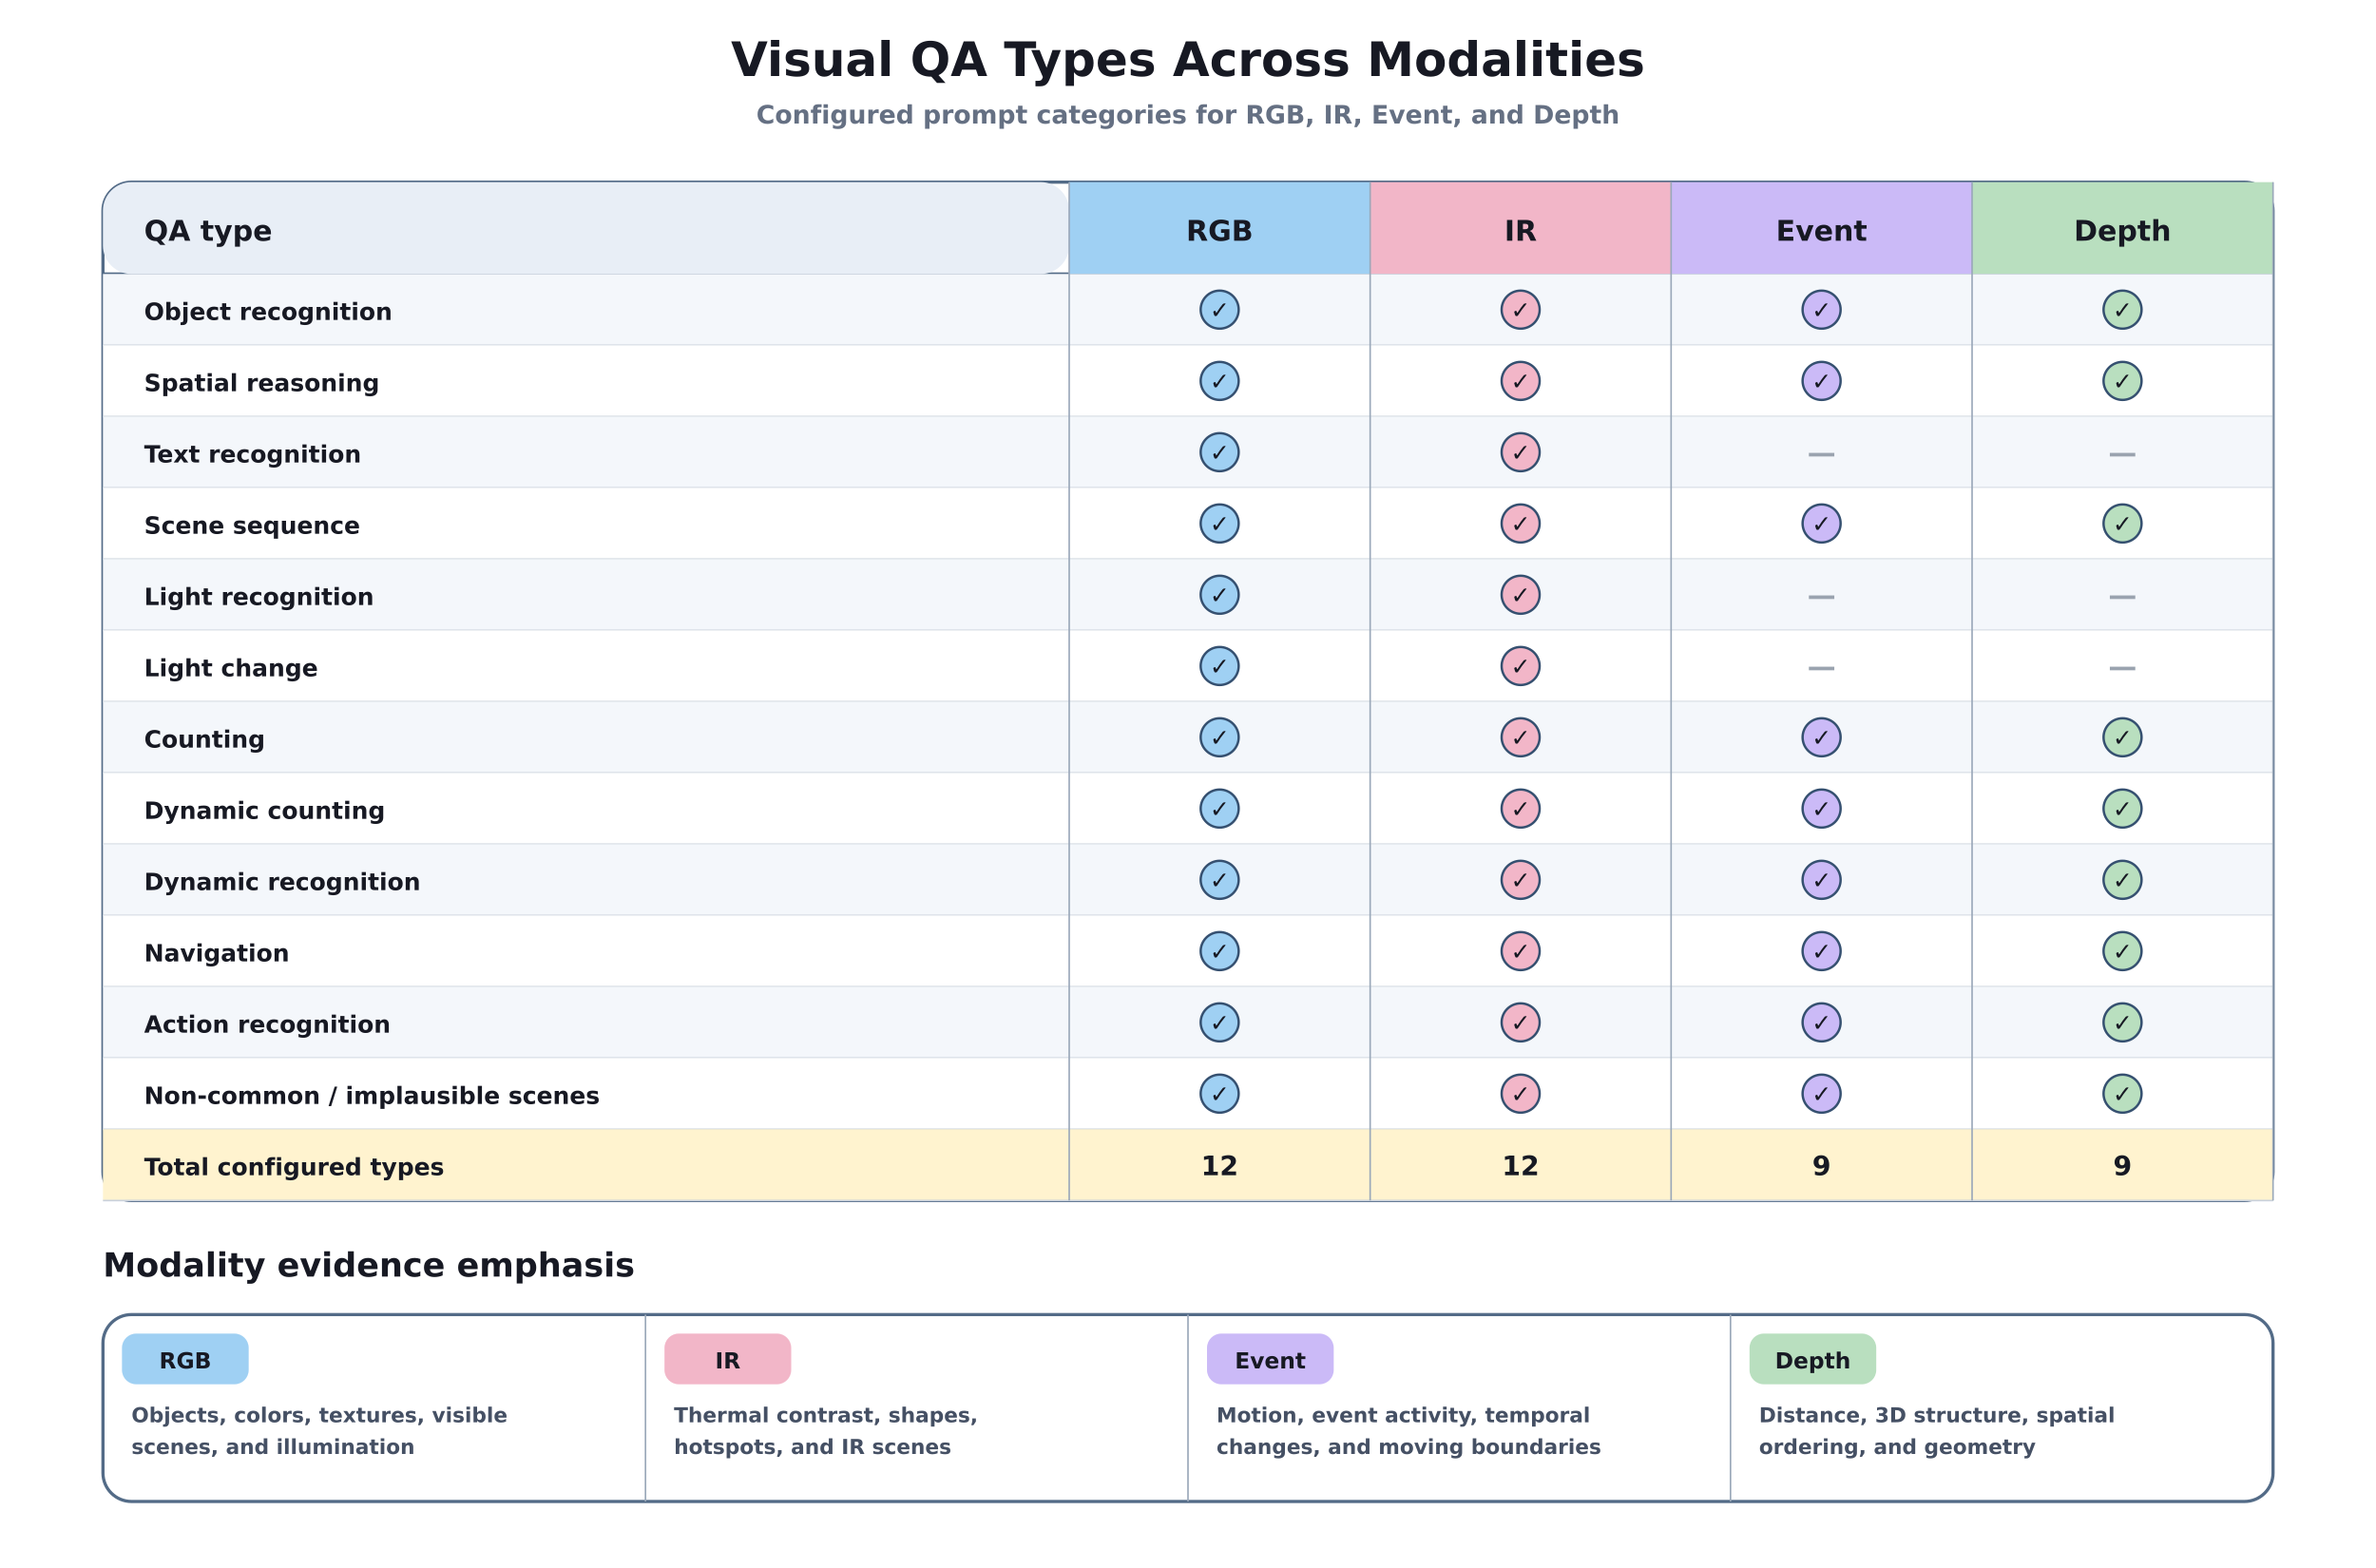
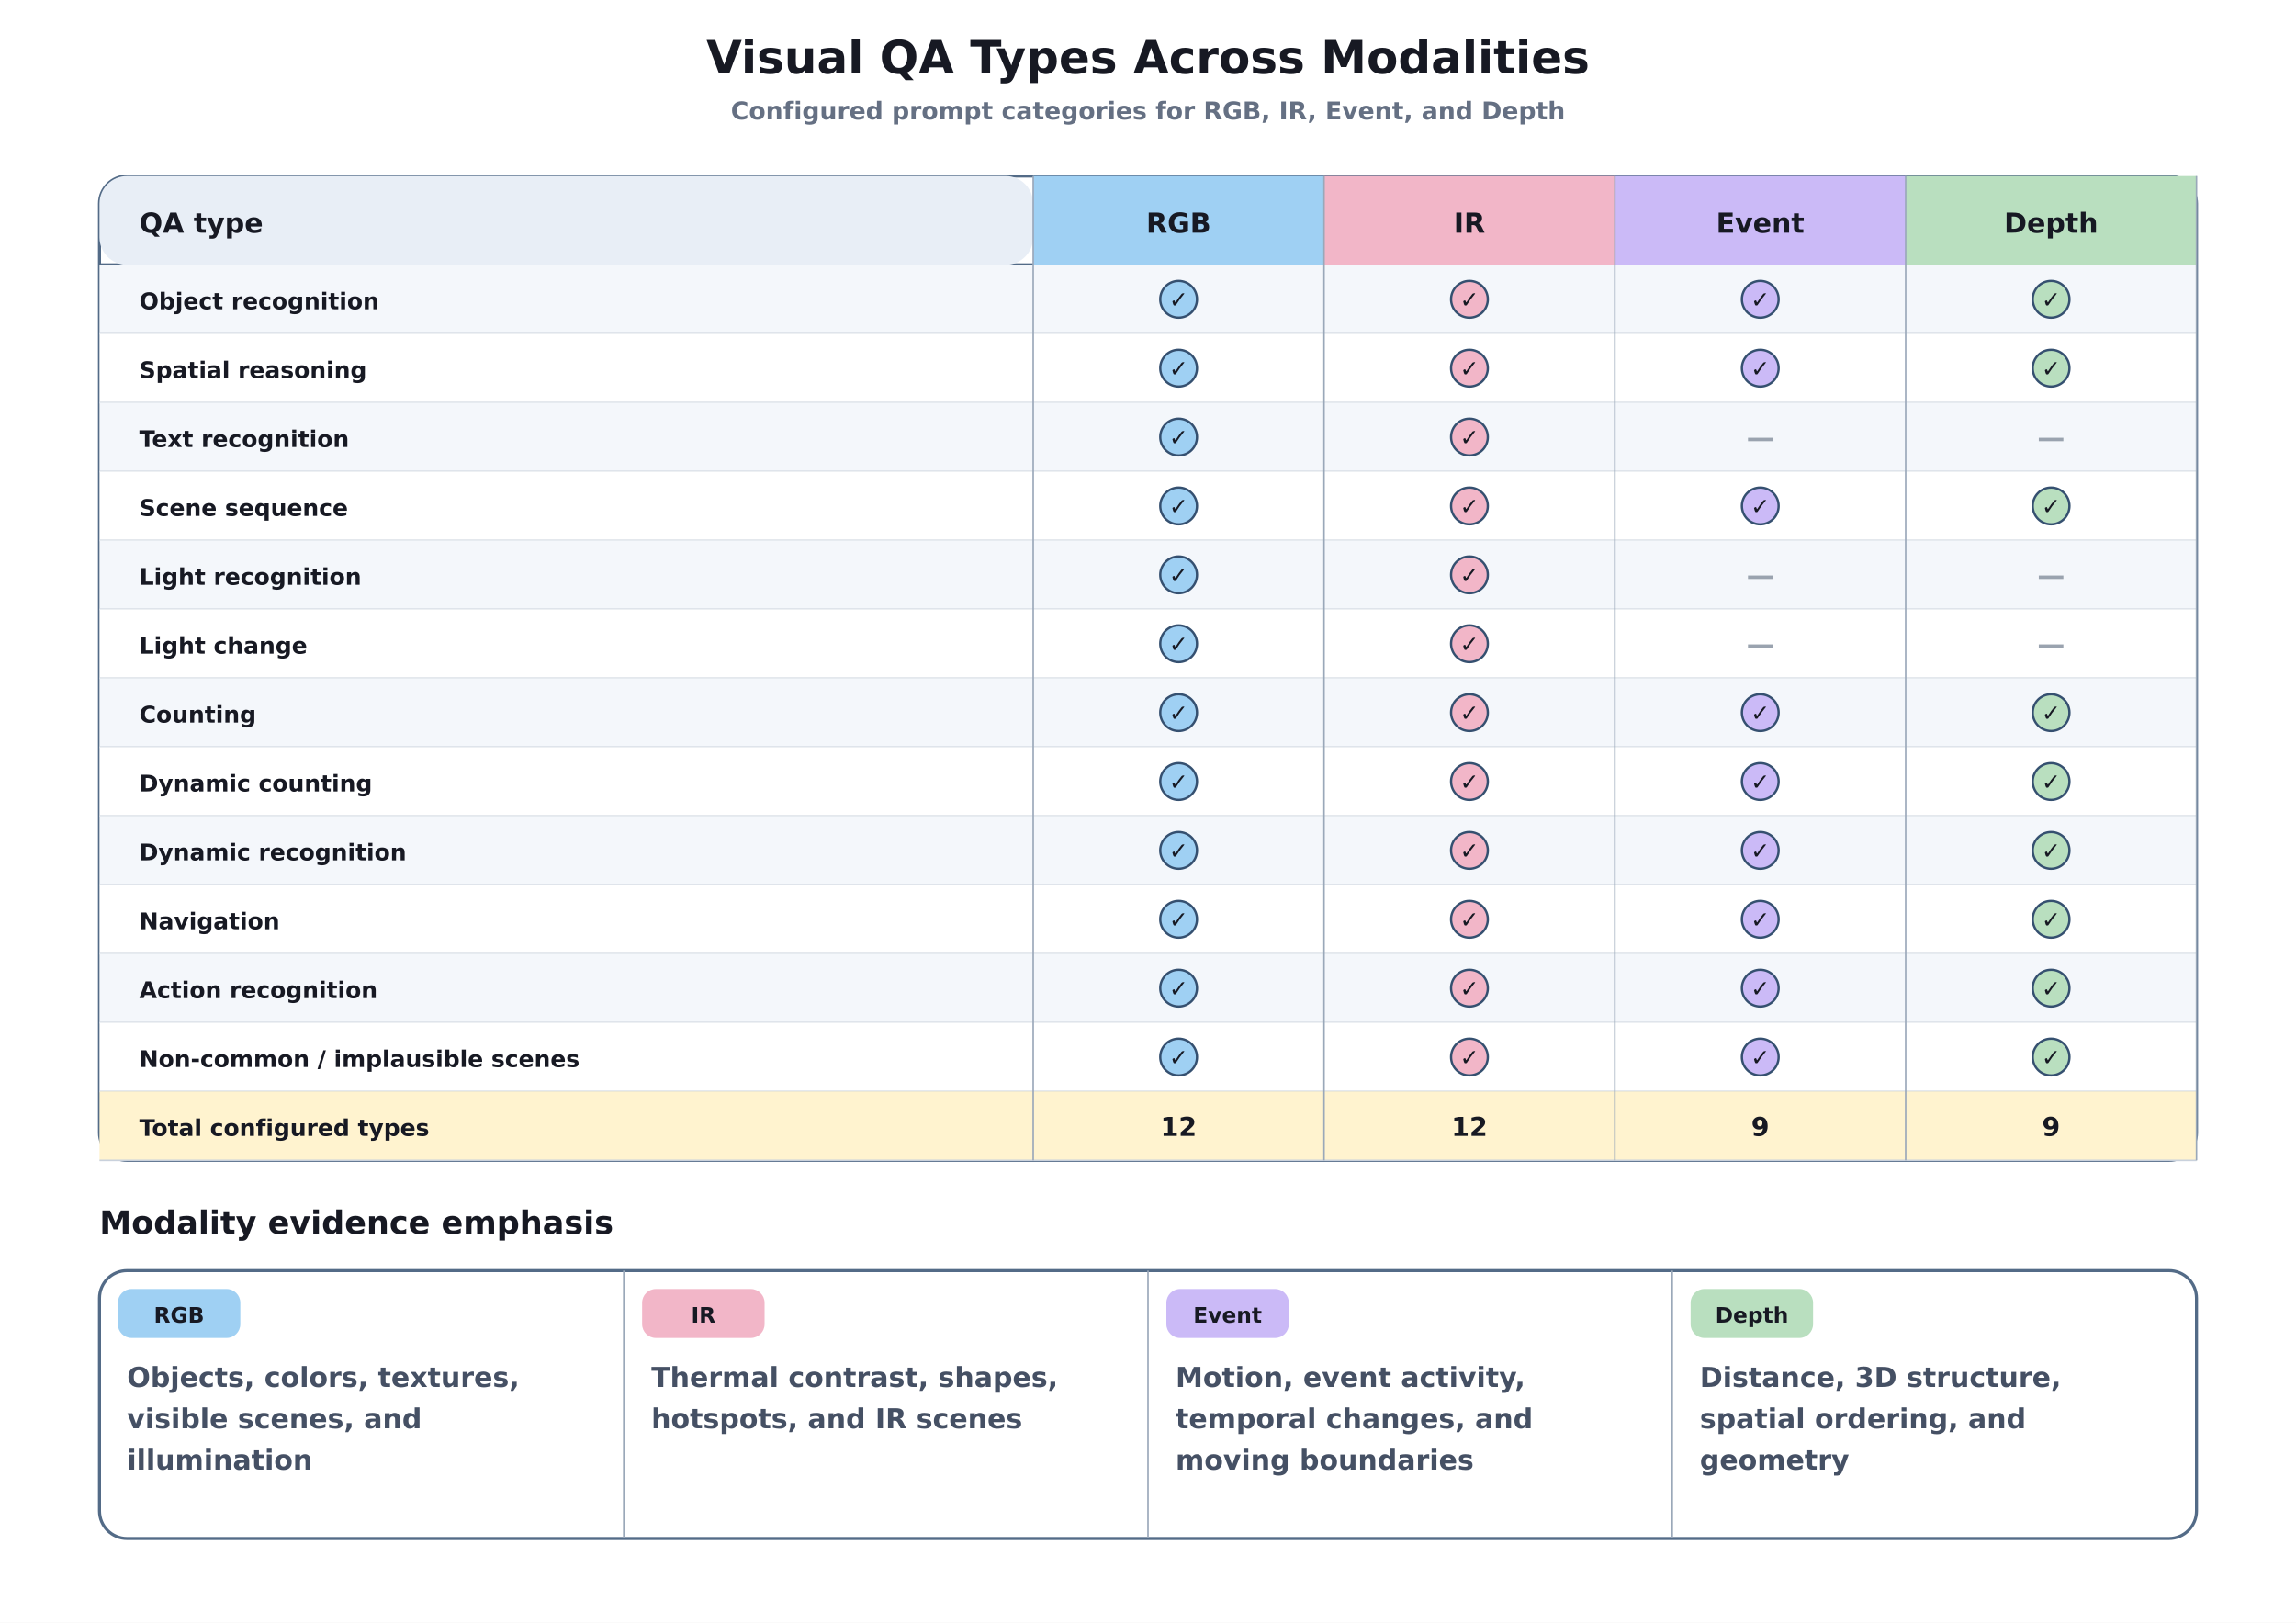
- <svg xmlns="http://www.w3.org/2000/svg" width="1500" height="990" viewBox="0 0 1500 990">
-   <rect width="1500" height="990" fill="#ffffff" />
+ <svg xmlns="http://www.w3.org/2000/svg" width="1500" height="1060" viewBox="0 0 1500 1060">
+   <rect width="1500" height="1060" fill="#ffffff" />
  <text x="750" y="48" text-anchor="middle" font-family="DejaVu Sans, Arial, sans-serif" font-size="30" font-weight="700" fill="#171923">Visual QA Types Across Modalities</text>
  <text x="750" y="78" text-anchor="middle" font-family="DejaVu Sans, Arial, sans-serif" font-size="16" font-weight="600" fill="#657083">Configured prompt categories for RGB, IR, Event, and Depth</text>
  <rect x="65" y="115" width="1370" height="643" rx="18" fill="#ffffff" stroke="#536b87" stroke-width="2" />
  <path d="M 65 173 H 1435" stroke="#536b87" stroke-width="2" />
  <rect x="65" y="115" width="610" height="58" rx="18" fill="#e8eef6" />
  <text x="91" y="152" text-anchor="start" font-family="DejaVu Sans, Arial, sans-serif" font-size="18" font-weight="700" fill="#171923">QA type</text>
  <rect x="675" y="115" width="190" height="58" fill="#9fd0f3" />
  <text x="770.0" y="152" text-anchor="middle" font-family="DejaVu Sans, Arial, sans-serif" font-size="18" font-weight="700" fill="#171923">RGB</text>
  <rect x="865" y="115" width="190" height="58" fill="#f2b6c8" />
  <text x="960.0" y="152" text-anchor="middle" font-family="DejaVu Sans, Arial, sans-serif" font-size="18" font-weight="700" fill="#171923">IR</text>
  <rect x="1055" y="115" width="190" height="58" fill="#cbbaf7" />
  <text x="1150.0" y="152" text-anchor="middle" font-family="DejaVu Sans, Arial, sans-serif" font-size="18" font-weight="700" fill="#171923">Event</text>
  <rect x="1245" y="115" width="190" height="58" fill="#b9dfbf" />
  <text x="1340.0" y="152" text-anchor="middle" font-family="DejaVu Sans, Arial, sans-serif" font-size="18" font-weight="700" fill="#171923">Depth</text>
  <rect x="65" y="173" width="1370" height="45" fill="#f4f7fb" />
  <text x="91" y="202" text-anchor="start" font-family="DejaVu Sans, Arial, sans-serif" font-size="15" font-weight="600" fill="#171923">Object recognition</text>
  <circle cx="770.0" cy="195.5" r="12" fill="#9fd0f3" stroke="#355070" stroke-width="1.5" />
  <text x="770.0" y="201" text-anchor="middle" font-family="DejaVu Sans, Arial, sans-serif" font-size="15" font-weight="700" fill="#171923">✓</text>
  <circle cx="960.0" cy="195.5" r="12" fill="#f2b6c8" stroke="#355070" stroke-width="1.5" />
  <text x="960.0" y="201" text-anchor="middle" font-family="DejaVu Sans, Arial, sans-serif" font-size="15" font-weight="700" fill="#171923">✓</text>
  <circle cx="1150.0" cy="195.5" r="12" fill="#cbbaf7" stroke="#355070" stroke-width="1.5" />
  <text x="1150.0" y="201" text-anchor="middle" font-family="DejaVu Sans, Arial, sans-serif" font-size="15" font-weight="700" fill="#171923">✓</text>
  <circle cx="1340.0" cy="195.5" r="12" fill="#b9dfbf" stroke="#355070" stroke-width="1.5" />
  <text x="1340.0" y="201" text-anchor="middle" font-family="DejaVu Sans, Arial, sans-serif" font-size="15" font-weight="700" fill="#171923">✓</text>
  <path d="M 65 218 H 1435" stroke="#c9d1dc" stroke-width="1" />
  <rect x="65" y="218" width="1370" height="45" fill="#ffffff" />
  <text x="91" y="247" text-anchor="start" font-family="DejaVu Sans, Arial, sans-serif" font-size="15" font-weight="600" fill="#171923">Spatial reasoning</text>
  <circle cx="770.0" cy="240.5" r="12" fill="#9fd0f3" stroke="#355070" stroke-width="1.5" />
  <text x="770.0" y="246" text-anchor="middle" font-family="DejaVu Sans, Arial, sans-serif" font-size="15" font-weight="700" fill="#171923">✓</text>
  <circle cx="960.0" cy="240.5" r="12" fill="#f2b6c8" stroke="#355070" stroke-width="1.5" />
  <text x="960.0" y="246" text-anchor="middle" font-family="DejaVu Sans, Arial, sans-serif" font-size="15" font-weight="700" fill="#171923">✓</text>
  <circle cx="1150.0" cy="240.5" r="12" fill="#cbbaf7" stroke="#355070" stroke-width="1.5" />
  <text x="1150.0" y="246" text-anchor="middle" font-family="DejaVu Sans, Arial, sans-serif" font-size="15" font-weight="700" fill="#171923">✓</text>
  <circle cx="1340.0" cy="240.5" r="12" fill="#b9dfbf" stroke="#355070" stroke-width="1.5" />
  <text x="1340.0" y="246" text-anchor="middle" font-family="DejaVu Sans, Arial, sans-serif" font-size="15" font-weight="700" fill="#171923">✓</text>
  <path d="M 65 263 H 1435" stroke="#c9d1dc" stroke-width="1" />
  <rect x="65" y="263" width="1370" height="45" fill="#f4f7fb" />
  <text x="91" y="292" text-anchor="start" font-family="DejaVu Sans, Arial, sans-serif" font-size="15" font-weight="600" fill="#171923">Text recognition</text>
  <circle cx="770.0" cy="285.5" r="12" fill="#9fd0f3" stroke="#355070" stroke-width="1.5" />
  <text x="770.0" y="291" text-anchor="middle" font-family="DejaVu Sans, Arial, sans-serif" font-size="15" font-weight="700" fill="#171923">✓</text>
  <circle cx="960.0" cy="285.5" r="12" fill="#f2b6c8" stroke="#355070" stroke-width="1.5" />
  <text x="960.0" y="291" text-anchor="middle" font-family="DejaVu Sans, Arial, sans-serif" font-size="15" font-weight="700" fill="#171923">✓</text>
  <text x="1150.0" y="292" text-anchor="middle" font-family="DejaVu Sans, Arial, sans-serif" font-size="18" font-weight="600" fill="#9aa3af">—</text>
  <text x="1340.0" y="292" text-anchor="middle" font-family="DejaVu Sans, Arial, sans-serif" font-size="18" font-weight="600" fill="#9aa3af">—</text>
  <path d="M 65 308 H 1435" stroke="#c9d1dc" stroke-width="1" />
  <rect x="65" y="308" width="1370" height="45" fill="#ffffff" />
  <text x="91" y="337" text-anchor="start" font-family="DejaVu Sans, Arial, sans-serif" font-size="15" font-weight="600" fill="#171923">Scene sequence</text>
  <circle cx="770.0" cy="330.5" r="12" fill="#9fd0f3" stroke="#355070" stroke-width="1.5" />
  <text x="770.0" y="336" text-anchor="middle" font-family="DejaVu Sans, Arial, sans-serif" font-size="15" font-weight="700" fill="#171923">✓</text>
  <circle cx="960.0" cy="330.5" r="12" fill="#f2b6c8" stroke="#355070" stroke-width="1.5" />
  <text x="960.0" y="336" text-anchor="middle" font-family="DejaVu Sans, Arial, sans-serif" font-size="15" font-weight="700" fill="#171923">✓</text>
  <circle cx="1150.0" cy="330.5" r="12" fill="#cbbaf7" stroke="#355070" stroke-width="1.5" />
  <text x="1150.0" y="336" text-anchor="middle" font-family="DejaVu Sans, Arial, sans-serif" font-size="15" font-weight="700" fill="#171923">✓</text>
  <circle cx="1340.0" cy="330.5" r="12" fill="#b9dfbf" stroke="#355070" stroke-width="1.5" />
  <text x="1340.0" y="336" text-anchor="middle" font-family="DejaVu Sans, Arial, sans-serif" font-size="15" font-weight="700" fill="#171923">✓</text>
  <path d="M 65 353 H 1435" stroke="#c9d1dc" stroke-width="1" />
  <rect x="65" y="353" width="1370" height="45" fill="#f4f7fb" />
  <text x="91" y="382" text-anchor="start" font-family="DejaVu Sans, Arial, sans-serif" font-size="15" font-weight="600" fill="#171923">Light recognition</text>
  <circle cx="770.0" cy="375.5" r="12" fill="#9fd0f3" stroke="#355070" stroke-width="1.5" />
  <text x="770.0" y="381" text-anchor="middle" font-family="DejaVu Sans, Arial, sans-serif" font-size="15" font-weight="700" fill="#171923">✓</text>
  <circle cx="960.0" cy="375.5" r="12" fill="#f2b6c8" stroke="#355070" stroke-width="1.5" />
  <text x="960.0" y="381" text-anchor="middle" font-family="DejaVu Sans, Arial, sans-serif" font-size="15" font-weight="700" fill="#171923">✓</text>
  <text x="1150.0" y="382" text-anchor="middle" font-family="DejaVu Sans, Arial, sans-serif" font-size="18" font-weight="600" fill="#9aa3af">—</text>
  <text x="1340.0" y="382" text-anchor="middle" font-family="DejaVu Sans, Arial, sans-serif" font-size="18" font-weight="600" fill="#9aa3af">—</text>
  <path d="M 65 398 H 1435" stroke="#c9d1dc" stroke-width="1" />
  <rect x="65" y="398" width="1370" height="45" fill="#ffffff" />
  <text x="91" y="427" text-anchor="start" font-family="DejaVu Sans, Arial, sans-serif" font-size="15" font-weight="600" fill="#171923">Light change</text>
  <circle cx="770.0" cy="420.5" r="12" fill="#9fd0f3" stroke="#355070" stroke-width="1.5" />
  <text x="770.0" y="426" text-anchor="middle" font-family="DejaVu Sans, Arial, sans-serif" font-size="15" font-weight="700" fill="#171923">✓</text>
  <circle cx="960.0" cy="420.5" r="12" fill="#f2b6c8" stroke="#355070" stroke-width="1.5" />
  <text x="960.0" y="426" text-anchor="middle" font-family="DejaVu Sans, Arial, sans-serif" font-size="15" font-weight="700" fill="#171923">✓</text>
  <text x="1150.0" y="427" text-anchor="middle" font-family="DejaVu Sans, Arial, sans-serif" font-size="18" font-weight="600" fill="#9aa3af">—</text>
  <text x="1340.0" y="427" text-anchor="middle" font-family="DejaVu Sans, Arial, sans-serif" font-size="18" font-weight="600" fill="#9aa3af">—</text>
  <path d="M 65 443 H 1435" stroke="#c9d1dc" stroke-width="1" />
  <rect x="65" y="443" width="1370" height="45" fill="#f4f7fb" />
  <text x="91" y="472" text-anchor="start" font-family="DejaVu Sans, Arial, sans-serif" font-size="15" font-weight="600" fill="#171923">Counting</text>
  <circle cx="770.0" cy="465.5" r="12" fill="#9fd0f3" stroke="#355070" stroke-width="1.5" />
  <text x="770.0" y="471" text-anchor="middle" font-family="DejaVu Sans, Arial, sans-serif" font-size="15" font-weight="700" fill="#171923">✓</text>
  <circle cx="960.0" cy="465.5" r="12" fill="#f2b6c8" stroke="#355070" stroke-width="1.5" />
  <text x="960.0" y="471" text-anchor="middle" font-family="DejaVu Sans, Arial, sans-serif" font-size="15" font-weight="700" fill="#171923">✓</text>
  <circle cx="1150.0" cy="465.5" r="12" fill="#cbbaf7" stroke="#355070" stroke-width="1.5" />
  <text x="1150.0" y="471" text-anchor="middle" font-family="DejaVu Sans, Arial, sans-serif" font-size="15" font-weight="700" fill="#171923">✓</text>
  <circle cx="1340.0" cy="465.5" r="12" fill="#b9dfbf" stroke="#355070" stroke-width="1.5" />
  <text x="1340.0" y="471" text-anchor="middle" font-family="DejaVu Sans, Arial, sans-serif" font-size="15" font-weight="700" fill="#171923">✓</text>
  <path d="M 65 488 H 1435" stroke="#c9d1dc" stroke-width="1" />
  <rect x="65" y="488" width="1370" height="45" fill="#ffffff" />
  <text x="91" y="517" text-anchor="start" font-family="DejaVu Sans, Arial, sans-serif" font-size="15" font-weight="600" fill="#171923">Dynamic counting</text>
  <circle cx="770.0" cy="510.5" r="12" fill="#9fd0f3" stroke="#355070" stroke-width="1.5" />
  <text x="770.0" y="516" text-anchor="middle" font-family="DejaVu Sans, Arial, sans-serif" font-size="15" font-weight="700" fill="#171923">✓</text>
  <circle cx="960.0" cy="510.5" r="12" fill="#f2b6c8" stroke="#355070" stroke-width="1.5" />
  <text x="960.0" y="516" text-anchor="middle" font-family="DejaVu Sans, Arial, sans-serif" font-size="15" font-weight="700" fill="#171923">✓</text>
  <circle cx="1150.0" cy="510.5" r="12" fill="#cbbaf7" stroke="#355070" stroke-width="1.5" />
  <text x="1150.0" y="516" text-anchor="middle" font-family="DejaVu Sans, Arial, sans-serif" font-size="15" font-weight="700" fill="#171923">✓</text>
  <circle cx="1340.0" cy="510.5" r="12" fill="#b9dfbf" stroke="#355070" stroke-width="1.5" />
  <text x="1340.0" y="516" text-anchor="middle" font-family="DejaVu Sans, Arial, sans-serif" font-size="15" font-weight="700" fill="#171923">✓</text>
  <path d="M 65 533 H 1435" stroke="#c9d1dc" stroke-width="1" />
  <rect x="65" y="533" width="1370" height="45" fill="#f4f7fb" />
  <text x="91" y="562" text-anchor="start" font-family="DejaVu Sans, Arial, sans-serif" font-size="15" font-weight="600" fill="#171923">Dynamic recognition</text>
  <circle cx="770.0" cy="555.5" r="12" fill="#9fd0f3" stroke="#355070" stroke-width="1.5" />
  <text x="770.0" y="561" text-anchor="middle" font-family="DejaVu Sans, Arial, sans-serif" font-size="15" font-weight="700" fill="#171923">✓</text>
  <circle cx="960.0" cy="555.5" r="12" fill="#f2b6c8" stroke="#355070" stroke-width="1.5" />
  <text x="960.0" y="561" text-anchor="middle" font-family="DejaVu Sans, Arial, sans-serif" font-size="15" font-weight="700" fill="#171923">✓</text>
  <circle cx="1150.0" cy="555.5" r="12" fill="#cbbaf7" stroke="#355070" stroke-width="1.5" />
  <text x="1150.0" y="561" text-anchor="middle" font-family="DejaVu Sans, Arial, sans-serif" font-size="15" font-weight="700" fill="#171923">✓</text>
  <circle cx="1340.0" cy="555.5" r="12" fill="#b9dfbf" stroke="#355070" stroke-width="1.5" />
  <text x="1340.0" y="561" text-anchor="middle" font-family="DejaVu Sans, Arial, sans-serif" font-size="15" font-weight="700" fill="#171923">✓</text>
  <path d="M 65 578 H 1435" stroke="#c9d1dc" stroke-width="1" />
  <rect x="65" y="578" width="1370" height="45" fill="#ffffff" />
  <text x="91" y="607" text-anchor="start" font-family="DejaVu Sans, Arial, sans-serif" font-size="15" font-weight="600" fill="#171923">Navigation</text>
  <circle cx="770.0" cy="600.5" r="12" fill="#9fd0f3" stroke="#355070" stroke-width="1.5" />
  <text x="770.0" y="606" text-anchor="middle" font-family="DejaVu Sans, Arial, sans-serif" font-size="15" font-weight="700" fill="#171923">✓</text>
  <circle cx="960.0" cy="600.5" r="12" fill="#f2b6c8" stroke="#355070" stroke-width="1.5" />
  <text x="960.0" y="606" text-anchor="middle" font-family="DejaVu Sans, Arial, sans-serif" font-size="15" font-weight="700" fill="#171923">✓</text>
  <circle cx="1150.0" cy="600.5" r="12" fill="#cbbaf7" stroke="#355070" stroke-width="1.5" />
  <text x="1150.0" y="606" text-anchor="middle" font-family="DejaVu Sans, Arial, sans-serif" font-size="15" font-weight="700" fill="#171923">✓</text>
  <circle cx="1340.0" cy="600.5" r="12" fill="#b9dfbf" stroke="#355070" stroke-width="1.5" />
  <text x="1340.0" y="606" text-anchor="middle" font-family="DejaVu Sans, Arial, sans-serif" font-size="15" font-weight="700" fill="#171923">✓</text>
  <path d="M 65 623 H 1435" stroke="#c9d1dc" stroke-width="1" />
  <rect x="65" y="623" width="1370" height="45" fill="#f4f7fb" />
  <text x="91" y="652" text-anchor="start" font-family="DejaVu Sans, Arial, sans-serif" font-size="15" font-weight="600" fill="#171923">Action recognition</text>
  <circle cx="770.0" cy="645.5" r="12" fill="#9fd0f3" stroke="#355070" stroke-width="1.5" />
  <text x="770.0" y="651" text-anchor="middle" font-family="DejaVu Sans, Arial, sans-serif" font-size="15" font-weight="700" fill="#171923">✓</text>
  <circle cx="960.0" cy="645.5" r="12" fill="#f2b6c8" stroke="#355070" stroke-width="1.5" />
  <text x="960.0" y="651" text-anchor="middle" font-family="DejaVu Sans, Arial, sans-serif" font-size="15" font-weight="700" fill="#171923">✓</text>
  <circle cx="1150.0" cy="645.5" r="12" fill="#cbbaf7" stroke="#355070" stroke-width="1.5" />
  <text x="1150.0" y="651" text-anchor="middle" font-family="DejaVu Sans, Arial, sans-serif" font-size="15" font-weight="700" fill="#171923">✓</text>
  <circle cx="1340.0" cy="645.5" r="12" fill="#b9dfbf" stroke="#355070" stroke-width="1.5" />
  <text x="1340.0" y="651" text-anchor="middle" font-family="DejaVu Sans, Arial, sans-serif" font-size="15" font-weight="700" fill="#171923">✓</text>
  <path d="M 65 668 H 1435" stroke="#c9d1dc" stroke-width="1" />
  <rect x="65" y="668" width="1370" height="45" fill="#ffffff" />
  <text x="91" y="697" text-anchor="start" font-family="DejaVu Sans, Arial, sans-serif" font-size="15" font-weight="600" fill="#171923">Non-common / implausible scenes</text>
  <circle cx="770.0" cy="690.5" r="12" fill="#9fd0f3" stroke="#355070" stroke-width="1.5" />
  <text x="770.0" y="696" text-anchor="middle" font-family="DejaVu Sans, Arial, sans-serif" font-size="15" font-weight="700" fill="#171923">✓</text>
  <circle cx="960.0" cy="690.5" r="12" fill="#f2b6c8" stroke="#355070" stroke-width="1.5" />
  <text x="960.0" y="696" text-anchor="middle" font-family="DejaVu Sans, Arial, sans-serif" font-size="15" font-weight="700" fill="#171923">✓</text>
  <circle cx="1150.0" cy="690.5" r="12" fill="#cbbaf7" stroke="#355070" stroke-width="1.5" />
  <text x="1150.0" y="696" text-anchor="middle" font-family="DejaVu Sans, Arial, sans-serif" font-size="15" font-weight="700" fill="#171923">✓</text>
  <circle cx="1340.0" cy="690.5" r="12" fill="#b9dfbf" stroke="#355070" stroke-width="1.5" />
  <text x="1340.0" y="696" text-anchor="middle" font-family="DejaVu Sans, Arial, sans-serif" font-size="15" font-weight="700" fill="#171923">✓</text>
  <path d="M 65 713 H 1435" stroke="#c9d1dc" stroke-width="1" />
  <rect x="65" y="713" width="1370" height="45" fill="#fff3cf" />
  <text x="91" y="742" text-anchor="start" font-family="DejaVu Sans, Arial, sans-serif" font-size="15" font-weight="700" fill="#171923">Total configured types</text>
  <text x="770.0" y="742" text-anchor="middle" font-family="DejaVu Sans, Arial, sans-serif" font-size="17" font-weight="700" fill="#171923">12</text>
  <text x="960.0" y="742" text-anchor="middle" font-family="DejaVu Sans, Arial, sans-serif" font-size="17" font-weight="700" fill="#171923">12</text>
  <text x="1150.0" y="742" text-anchor="middle" font-family="DejaVu Sans, Arial, sans-serif" font-size="17" font-weight="700" fill="#171923">9</text>
  <text x="1340.0" y="742" text-anchor="middle" font-family="DejaVu Sans, Arial, sans-serif" font-size="17" font-weight="700" fill="#171923">9</text>
  <path d="M 65 758 H 1435" stroke="#c9d1dc" stroke-width="1" />
  <path d="M 675 115 V 758" stroke="#9aa8b9" stroke-width="1" />
  <path d="M 865 115 V 758" stroke="#9aa8b9" stroke-width="1" />
  <path d="M 1055 115 V 758" stroke="#9aa8b9" stroke-width="1" />
  <path d="M 1245 115 V 758" stroke="#9aa8b9" stroke-width="1" />
  <path d="M 1435 115 V 758" stroke="#9aa8b9" stroke-width="1" />
  <text x="65" y="806" text-anchor="start" font-family="DejaVu Sans, Arial, sans-serif" font-size="21" font-weight="700" fill="#171923">Modality evidence emphasis</text>
-   <rect x="65" y="830" width="1370" height="118" rx="18" fill="#ffffff" stroke="#536b87" stroke-width="2" />
+   <rect x="65" y="830" width="1370" height="175" rx="18" fill="#ffffff" stroke="#536b87" stroke-width="2" />
  <rect x="77.0" y="842" width="80" height="32" rx="9" fill="#9fd0f3" />
  <text x="117.0" y="864" text-anchor="middle" font-family="DejaVu Sans, Arial, sans-serif" font-size="14" font-weight="700" fill="#171923">RGB</text>
-   <text x="83.0" y="898" text-anchor="start" font-family="DejaVu Sans, Arial, sans-serif" font-size="13" font-weight="600" fill="#455064">Objects, colors, textures, visible</text>
-   <text x="83.0" y="918" text-anchor="start" font-family="DejaVu Sans, Arial, sans-serif" font-size="13" font-weight="600" fill="#455064">scenes, and illumination</text>
-   <path d="M 407.5 830 V 948" stroke="#9aa8b9" stroke-width="1" />
+   <text x="83.0" y="906" text-anchor="start" font-family="DejaVu Sans, Arial, sans-serif" font-size="18" font-weight="700" fill="#455064">Objects, colors, textures,</text>
+   <text x="83.0" y="933" text-anchor="start" font-family="DejaVu Sans, Arial, sans-serif" font-size="18" font-weight="700" fill="#455064">visible scenes, and</text>
+   <text x="83.0" y="960" text-anchor="start" font-family="DejaVu Sans, Arial, sans-serif" font-size="18" font-weight="700" fill="#455064">illumination</text>
+   <path d="M 407.5 830 V 1005" stroke="#9aa8b9" stroke-width="1" />
  <rect x="419.5" y="842" width="80" height="32" rx="9" fill="#f2b6c8" />
  <text x="459.5" y="864" text-anchor="middle" font-family="DejaVu Sans, Arial, sans-serif" font-size="14" font-weight="700" fill="#171923">IR</text>
-   <text x="425.5" y="898" text-anchor="start" font-family="DejaVu Sans, Arial, sans-serif" font-size="13" font-weight="600" fill="#455064">Thermal contrast, shapes,</text>
-   <text x="425.5" y="918" text-anchor="start" font-family="DejaVu Sans, Arial, sans-serif" font-size="13" font-weight="600" fill="#455064">hotspots, and IR scenes</text>
-   <path d="M 750.0 830 V 948" stroke="#9aa8b9" stroke-width="1" />
+   <text x="425.5" y="906" text-anchor="start" font-family="DejaVu Sans, Arial, sans-serif" font-size="18" font-weight="700" fill="#455064">Thermal contrast, shapes,</text>
+   <text x="425.5" y="933" text-anchor="start" font-family="DejaVu Sans, Arial, sans-serif" font-size="18" font-weight="700" fill="#455064">hotspots, and IR scenes</text>
+   <path d="M 750.0 830 V 1005" stroke="#9aa8b9" stroke-width="1" />
  <rect x="762.0" y="842" width="80" height="32" rx="9" fill="#cbbaf7" />
  <text x="802.0" y="864" text-anchor="middle" font-family="DejaVu Sans, Arial, sans-serif" font-size="14" font-weight="700" fill="#171923">Event</text>
-   <text x="768.0" y="898" text-anchor="start" font-family="DejaVu Sans, Arial, sans-serif" font-size="13" font-weight="600" fill="#455064">Motion, event activity, temporal</text>
-   <text x="768.0" y="918" text-anchor="start" font-family="DejaVu Sans, Arial, sans-serif" font-size="13" font-weight="600" fill="#455064">changes, and moving boundaries</text>
-   <path d="M 1092.5 830 V 948" stroke="#9aa8b9" stroke-width="1" />
+   <text x="768.0" y="906" text-anchor="start" font-family="DejaVu Sans, Arial, sans-serif" font-size="18" font-weight="700" fill="#455064">Motion, event activity,</text>
+   <text x="768.0" y="933" text-anchor="start" font-family="DejaVu Sans, Arial, sans-serif" font-size="18" font-weight="700" fill="#455064">temporal changes, and</text>
+   <text x="768.0" y="960" text-anchor="start" font-family="DejaVu Sans, Arial, sans-serif" font-size="18" font-weight="700" fill="#455064">moving boundaries</text>
+   <path d="M 1092.5 830 V 1005" stroke="#9aa8b9" stroke-width="1" />
  <rect x="1104.5" y="842" width="80" height="32" rx="9" fill="#b9dfbf" />
  <text x="1144.5" y="864" text-anchor="middle" font-family="DejaVu Sans, Arial, sans-serif" font-size="14" font-weight="700" fill="#171923">Depth</text>
-   <text x="1110.5" y="898" text-anchor="start" font-family="DejaVu Sans, Arial, sans-serif" font-size="13" font-weight="600" fill="#455064">Distance, 3D structure, spatial</text>
-   <text x="1110.5" y="918" text-anchor="start" font-family="DejaVu Sans, Arial, sans-serif" font-size="13" font-weight="600" fill="#455064">ordering, and geometry</text>
+   <text x="1110.5" y="906" text-anchor="start" font-family="DejaVu Sans, Arial, sans-serif" font-size="18" font-weight="700" fill="#455064">Distance, 3D structure,</text>
+   <text x="1110.5" y="933" text-anchor="start" font-family="DejaVu Sans, Arial, sans-serif" font-size="18" font-weight="700" fill="#455064">spatial ordering, and</text>
+   <text x="1110.5" y="960" text-anchor="start" font-family="DejaVu Sans, Arial, sans-serif" font-size="18" font-weight="700" fill="#455064">geometry</text>
</svg>
